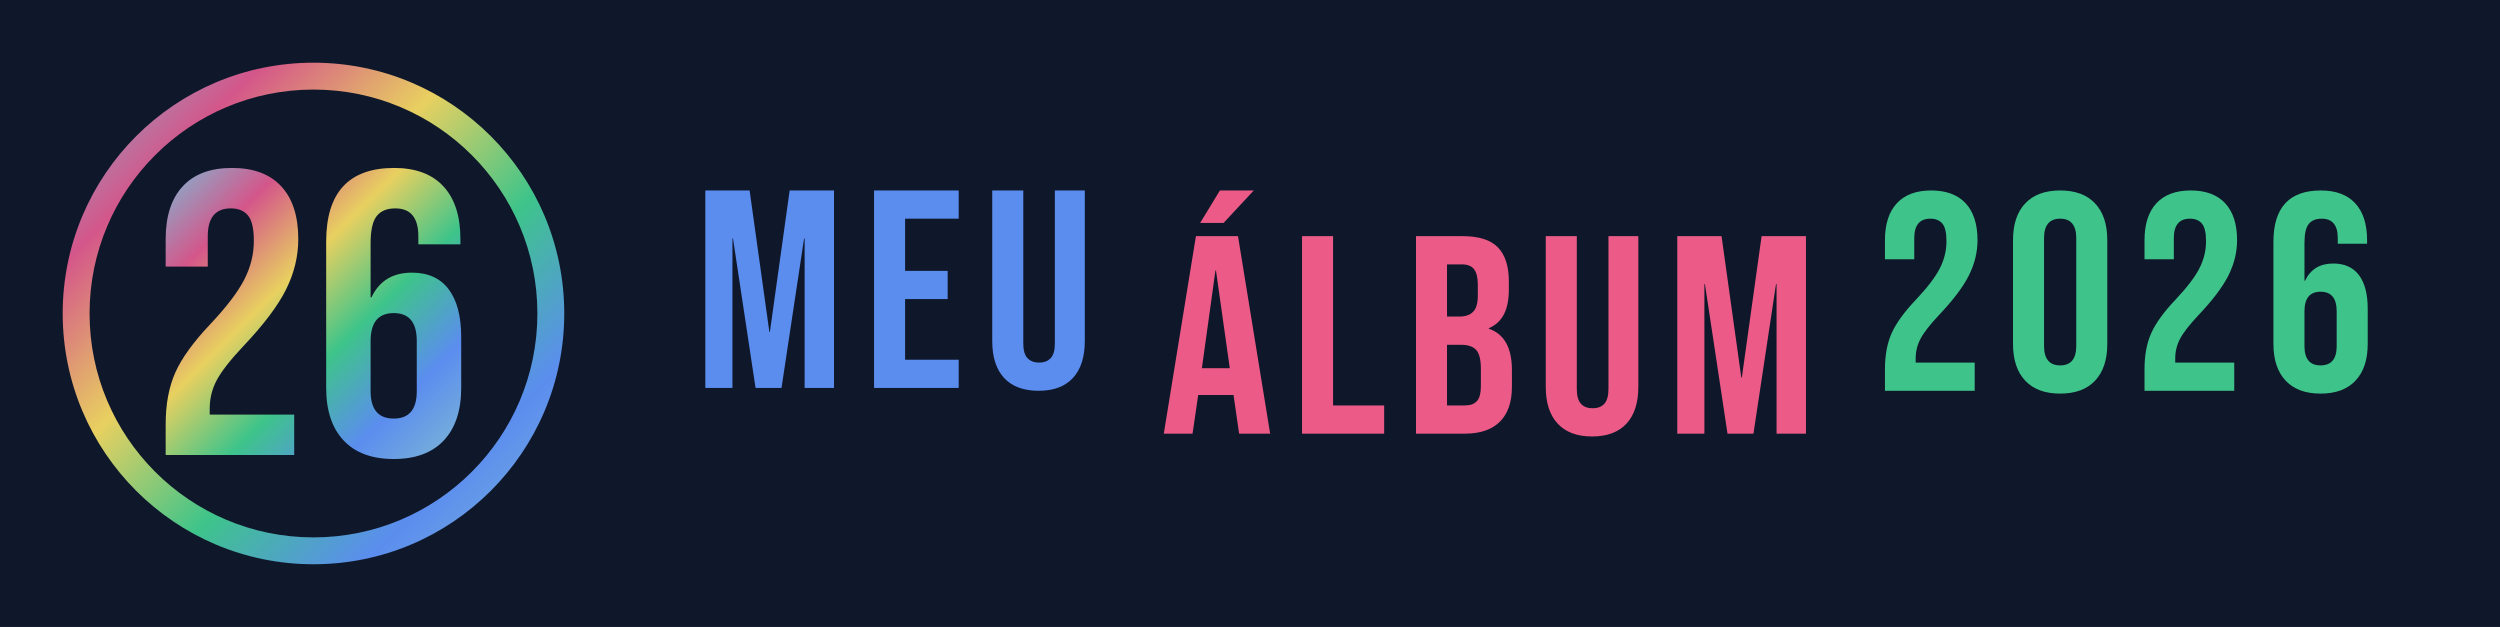
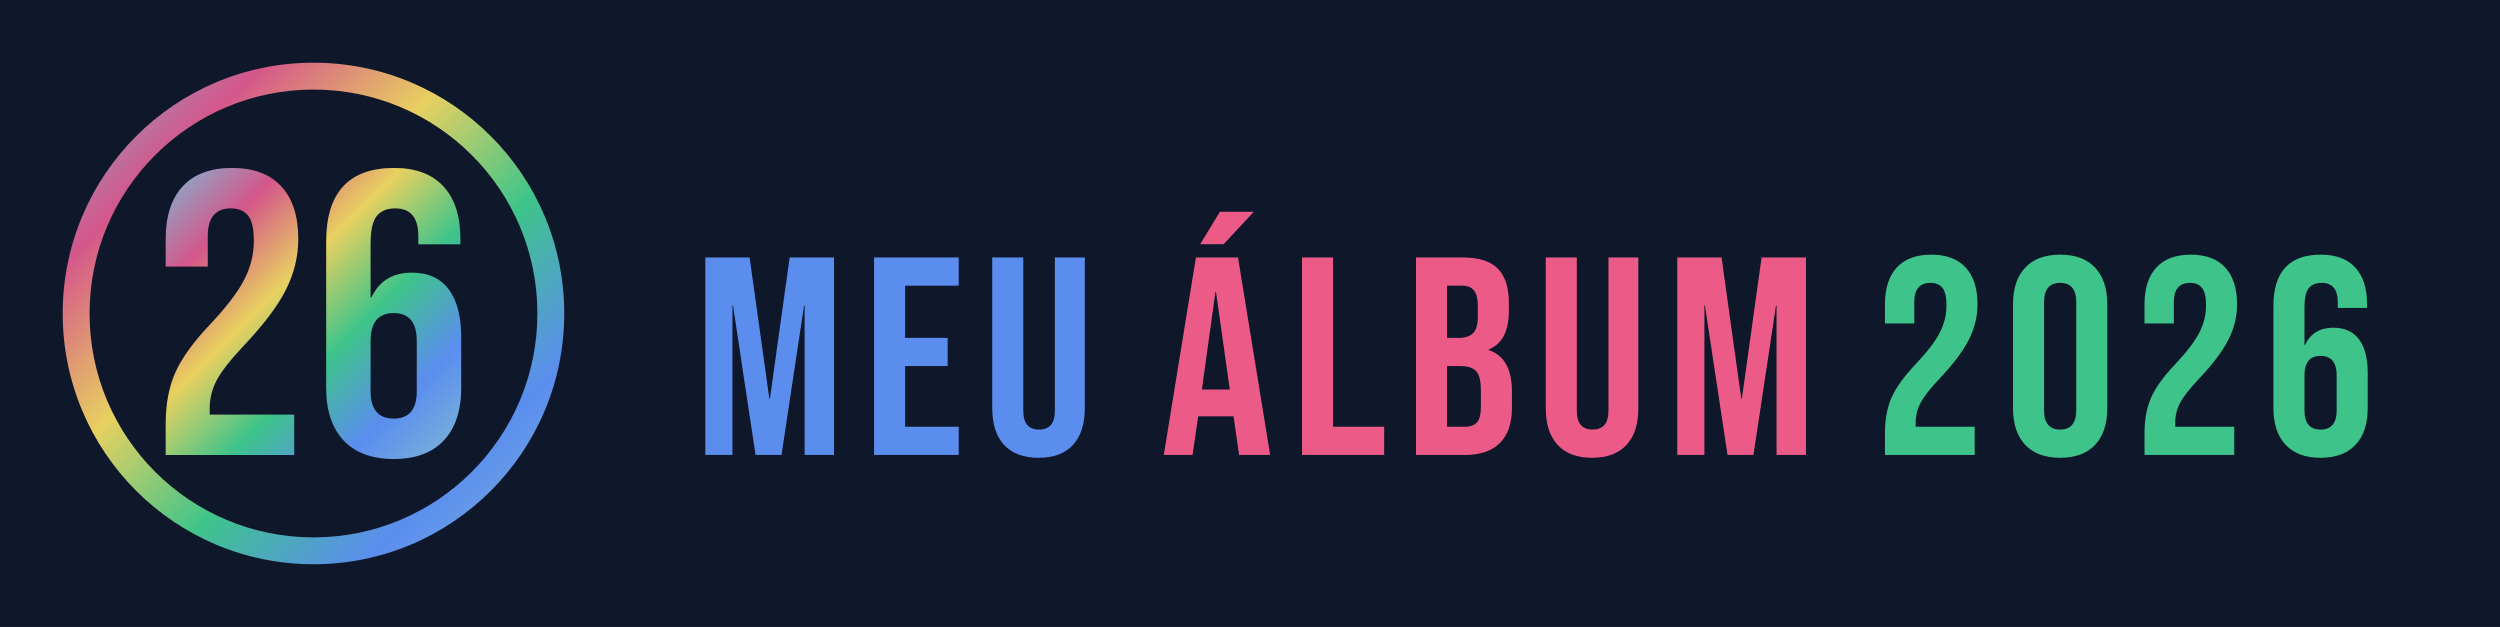
<svg xmlns="http://www.w3.org/2000/svg" viewBox="0 0 319 80" role="img" aria-label="Meu Álbum 2026">
  <defs>
    <linearGradient id="foil" x1="0" y1="0" x2="1" y2="1">
      <stop offset="0%" stop-color="#7eb8d4" />
      <stop offset="20%" stop-color="#d4568a" />
      <stop offset="40%" stop-color="#e8d060" />
      <stop offset="60%" stop-color="#3ec48a" />
      <stop offset="80%" stop-color="#5b8def" />
      <stop offset="100%" stop-color="#7eb8d4" />
    </linearGradient>
    <linearGradient id="grad-blue-mint" x1="0" y1="0" x2="1" y2="1">
      <stop offset="0%" stop-color="#5b8def" />
      <stop offset="100%" stop-color="#3ec48a" />
    </linearGradient>
  </defs>
  <rect width="319" height="80" fill="#0f172a" />
  <g transform="translate(8 8)">
    <circle cx="32" cy="32" r="32" fill="url(#foil)" />
    <circle cx="32" cy="32" r="28.571" fill="#0f172a" />
    <g transform="translate(13.14 13.43)">
      <path d="M0 36.63L0 32.71Q0 28.84 1.24 26.08Q2.48 23.32 5.67 19.96Q8.82 16.61 10.03 14.24Q11.25 11.87 11.25 9.29Q11.25 6.96 10.50 6.06Q9.75 5.16 8.31 5.16Q5.37 5.16 5.37 8.72L5.37 12.59L0 12.59L0 9.08Q0 4.69 2.17 2.35Q4.33 0 8.46 0Q12.59 0 14.75 2.35Q16.92 4.69 16.92 9.08Q16.92 12.38 15.35 15.53Q13.77 18.67 9.90 22.75Q7.38 25.43 6.50 27.11Q5.62 28.79 5.62 30.69L5.62 31.47L16.40 31.47L16.40 36.63L0 36.63M29.10 37.14Q24.92 37.14 22.70 34.77Q20.48 32.40 20.48 28.06L20.48 9.39Q20.48 0 29.15 0Q33.27 0 35.44 2.35Q37.61 4.69 37.61 9.08L37.61 9.75L32.24 9.75L32.24 8.72Q32.24 5.16 29.30 5.16Q27.70 5.16 26.93 6.14Q26.15 7.12 26.15 9.60L26.15 16.51L26.26 16.51Q27.75 13.36 31.42 13.36Q34.51 13.36 36.11 15.48Q37.71 17.59 37.71 21.62L37.71 28.06Q37.71 32.40 35.49 34.77Q33.27 37.14 29.10 37.14M29.10 31.98Q32.04 31.98 32.04 28.48L32.04 22.08Q32.04 18.52 29.10 18.52Q26.15 18.52 26.15 22.08L26.15 28.48Q26.15 31.98 29.10 31.98" fill="url(#foil)" />
    </g>
  </g>
-   <g transform="translate(0 24.304)">
+   <g transform="translate(0 27.02356)">
    <g transform="translate(90 0)">
-       <path d="M0 25.20L0 0L5.65 0L8.17 18.04L8.24 18.04L10.76 0L16.42 0L16.42 25.20L12.67 25.20L12.67 6.12L12.60 6.12L9.72 25.20L6.41 25.20L3.53 6.12L3.46 6.12L3.46 25.20L0 25.20M21.53 25.20L21.53 0L32.33 0L32.33 3.60L25.49 3.60L25.49 10.26L30.92 10.26L30.92 13.86L25.49 13.86L25.49 21.60L32.33 21.60L32.33 25.20L21.53 25.20M42.52 25.56Q39.64 25.56 38.12 23.92Q36.61 22.28 36.61 19.22L36.61 0L40.57 0L40.57 19.51Q40.57 20.81 41.09 21.38Q41.62 21.96 42.59 21.96Q43.56 21.96 44.08 21.38Q44.60 20.81 44.60 19.51L44.60 0L48.42 0L48.42 19.22Q48.42 22.28 46.91 23.92Q45.40 25.56 42.52 25.56" fill="#5b8def" transform="translate(0.00 0)" />
-       <path d="M0 31.03L4.10 5.83L9.47 5.83L13.57 31.03L9.61 31.03L8.89 26.03L8.89 26.10L4.39 26.10L3.67 31.03L0 31.03M4.86 22.68L8.42 22.68L6.66 10.22L6.59 10.22L4.86 22.68M4.64 4.14L7.16 0L11.48 0L7.63 4.14L4.64 4.14M17.64 31.03L17.64 5.83L21.60 5.83L21.60 27.43L28.12 27.43L28.12 31.03L17.64 31.03M32.18 31.03L32.18 5.83L38.16 5.83Q41.22 5.83 42.62 7.25Q44.03 8.68 44.03 11.63L44.03 12.64Q44.03 14.58 43.40 15.80Q42.77 17.03 41.47 17.57L41.47 17.64Q44.42 18.65 44.42 22.90L44.42 25.06Q44.42 27.97 42.89 29.50Q41.36 31.03 38.41 31.03L32.18 31.03M36.14 16.09L37.69 16.09Q38.88 16.09 39.47 15.48Q40.07 14.87 40.07 13.43L40.07 12.02Q40.07 10.66 39.58 10.04Q39.10 9.43 38.05 9.43L36.14 9.43L36.14 16.09M36.14 27.43L38.41 27.43Q39.46 27.43 39.96 26.87Q40.46 26.32 40.46 24.95L40.46 22.75Q40.46 21.02 39.87 20.36Q39.28 19.69 37.91 19.69L36.14 19.69L36.14 27.43M54.65 31.39Q51.77 31.39 50.26 29.75Q48.74 28.12 48.74 25.06L48.74 5.83L52.70 5.83L52.70 25.34Q52.70 26.64 53.23 27.22Q53.75 27.79 54.72 27.79Q55.69 27.79 56.21 27.22Q56.74 26.64 56.74 25.34L56.74 5.83L60.55 5.83L60.55 25.06Q60.55 28.12 59.04 29.75Q57.53 31.39 54.65 31.39M65.52 31.03L65.52 5.83L71.17 5.83L73.69 23.87L73.76 23.87L76.28 5.83L81.94 5.83L81.94 31.03L78.19 31.03L78.19 11.95L78.12 11.95L75.24 31.03L71.93 31.03L69.05 11.95L68.98 11.95L68.98 31.03" fill="#ec5b87" transform="translate(58.50 0)" />
-       <path d="M0 25.56L0 22.82Q0 20.12 0.86 18.20Q1.73 16.27 3.96 13.93Q6.16 11.59 7 9.94Q7.85 8.28 7.85 6.48Q7.85 4.86 7.33 4.23Q6.80 3.60 5.80 3.60Q3.74 3.60 3.74 6.08L3.74 8.78L0 8.78L0 6.34Q0 3.28 1.51 1.64Q3.02 0 5.90 0Q8.78 0 10.30 1.64Q11.81 3.28 11.81 6.34Q11.81 8.64 10.71 10.84Q9.61 13.03 6.91 15.88Q5.15 17.75 4.54 18.92Q3.92 20.09 3.92 21.42L3.92 21.96L11.45 21.96L11.45 25.56L0 25.56M22.36 25.92Q19.44 25.92 17.89 24.26Q16.34 22.61 16.34 19.58L16.34 6.34Q16.34 3.31 17.89 1.66Q19.44 0 22.36 0Q25.27 0 26.82 1.66Q28.37 3.31 28.37 6.34L28.37 19.58Q28.37 22.61 26.82 24.26Q25.27 25.92 22.36 25.92M22.36 22.32Q24.41 22.32 24.41 19.84L24.41 6.08Q24.41 3.60 22.36 3.60Q20.30 3.60 20.30 6.08L20.30 19.84Q20.30 22.32 22.36 22.32M33.12 25.56L33.12 22.82Q33.12 20.12 33.98 18.20Q34.85 16.27 37.08 13.93Q39.28 11.59 40.12 9.94Q40.97 8.28 40.97 6.48Q40.97 4.86 40.45 4.23Q39.92 3.60 38.92 3.60Q36.86 3.60 36.86 6.08L36.86 8.78L33.12 8.78L33.12 6.34Q33.12 3.28 34.63 1.64Q36.14 0 39.02 0Q41.90 0 43.42 1.64Q44.93 3.28 44.93 6.34Q44.93 8.64 43.83 10.84Q42.73 13.03 40.03 15.88Q38.27 17.75 37.66 18.92Q37.04 20.09 37.04 21.42L37.04 21.96L44.57 21.96L44.57 25.56L33.12 25.56M55.58 25.92Q52.67 25.92 51.12 24.26Q49.57 22.61 49.57 19.58L49.57 6.55Q49.57 0 55.62 0Q58.50 0 60.01 1.64Q61.52 3.28 61.52 6.34L61.52 6.80L57.78 6.80L57.78 6.08Q57.78 3.60 55.73 3.60Q54.61 3.60 54.07 4.28Q53.53 4.97 53.53 6.70L53.53 11.52L53.60 11.52Q54.65 9.32 57.20 9.32Q59.36 9.32 60.48 10.80Q61.60 12.28 61.60 15.08L61.60 19.58Q61.60 22.61 60.05 24.26Q58.50 25.92 55.58 25.92M55.58 22.32Q57.64 22.32 57.64 19.87L57.64 15.41Q57.64 12.92 55.58 12.92Q53.53 12.92 53.53 15.41L53.53 19.87Q53.53 22.32 55.58 22.32" fill="#3ec48a" transform="translate(150.52 0)" />
+       <path d="M0 25.20L0 0L5.65 0L8.17 18.04L8.24 18.04L10.76 0L16.42 0L16.42 25.20L12.67 25.20L12.67 6.12L12.60 6.12L9.72 25.20L6.41 25.20L3.53 6.12L3.46 6.12L3.46 25.20L0 25.20M21.53 25.20L21.53 0L32.33 0L32.33 3.60L25.49 3.60L25.49 10.26L30.92 10.26L30.92 13.86L25.49 13.86L25.49 21.60L32.33 21.60L32.33 25.20L21.53 25.20M42.52 25.56Q39.64 25.56 38.12 23.92Q36.61 22.28 36.61 19.22L36.61 0L40.57 0L40.57 19.51Q40.57 20.81 41.09 21.38Q41.62 21.96 42.59 21.96Q43.56 21.96 44.08 21.38Q44.60 20.81 44.60 19.51L44.60 0L48.42 0L48.42 19.22Q48.42 22.28 46.91 23.92Q45.40 25.56 42.52 25.56" fill="#5b8def" transform="translate(0.00 5.83)" />
+       <path d="M0 31.03L4.10 5.83L9.47 5.83L13.57 31.03L9.61 31.03L8.89 26.03L8.89 26.10L4.39 26.10L3.67 31.03L0 31.03M4.86 22.68L8.42 22.68L6.66 10.22L6.59 10.22L4.86 22.68M4.64 4.14L7.16 0L11.48 0L7.63 4.14L4.64 4.14M17.64 31.03L17.64 5.83L21.60 5.83L21.60 27.43L28.12 27.43L28.12 31.03L17.64 31.03M32.18 31.03L32.18 5.83L38.16 5.83Q41.22 5.83 42.62 7.25Q44.03 8.68 44.03 11.63L44.03 12.64Q44.03 14.58 43.40 15.80Q42.77 17.03 41.47 17.57L41.47 17.64Q44.42 18.65 44.42 22.90L44.42 25.06Q44.42 27.97 42.89 29.50Q41.36 31.03 38.41 31.03L32.18 31.03M36.14 16.09L37.69 16.09Q38.88 16.09 39.47 15.48Q40.07 14.87 40.07 13.43L40.07 12.02Q40.07 10.66 39.58 10.04Q39.10 9.43 38.05 9.43L36.14 9.43L36.14 16.09M36.14 27.43L38.41 27.43Q39.46 27.43 39.96 26.87Q40.46 26.32 40.46 24.95L40.46 22.75Q40.46 21.02 39.87 20.36Q39.28 19.69 37.91 19.69L36.14 19.69L36.14 27.43M54.65 31.39Q51.77 31.39 50.26 29.75Q48.74 28.12 48.74 25.06L48.74 5.83L52.70 5.83L52.70 25.34Q52.70 26.64 53.23 27.22Q53.75 27.79 54.72 27.79Q55.69 27.79 56.21 27.22Q56.74 26.64 56.74 25.34L56.74 5.83L60.55 5.83L60.55 25.06Q60.55 28.12 59.04 29.75Q57.53 31.39 54.65 31.39M65.52 31.03L65.52 5.83L71.17 5.83L73.69 23.87L73.76 23.87L76.28 5.83L81.94 5.83L81.94 31.03L78.19 31.03L78.19 11.95L78.12 11.95L75.24 31.03L71.93 31.03L69.05 11.95L68.98 11.95L68.98 31.03" fill="#ec5b87" transform="translate(58.50 0.00)" />
+       <path d="M0 25.56L0 22.82Q0 20.12 0.86 18.20Q1.73 16.27 3.96 13.93Q6.16 11.59 7 9.94Q7.85 8.28 7.85 6.48Q7.85 4.86 7.33 4.23Q6.80 3.60 5.80 3.60Q3.74 3.60 3.74 6.08L3.74 8.78L0 8.78L0 6.34Q0 3.28 1.51 1.64Q3.02 0 5.90 0Q8.78 0 10.30 1.64Q11.81 3.28 11.81 6.34Q11.81 8.64 10.71 10.84Q9.61 13.03 6.91 15.88Q5.15 17.75 4.54 18.92Q3.92 20.09 3.92 21.42L3.92 21.96L11.45 21.96L11.45 25.56L0 25.56M22.36 25.92Q19.44 25.92 17.89 24.26Q16.34 22.61 16.34 19.58L16.34 6.34Q16.34 3.31 17.89 1.66Q19.44 0 22.36 0Q25.27 0 26.82 1.66Q28.37 3.31 28.37 6.34L28.37 19.58Q28.37 22.61 26.82 24.26Q25.27 25.92 22.36 25.92M22.36 22.32Q24.41 22.32 24.41 19.84L24.41 6.08Q24.41 3.60 22.36 3.60Q20.30 3.60 20.30 6.08L20.30 19.84Q20.30 22.32 22.36 22.32M33.12 25.56L33.12 22.82Q33.12 20.12 33.98 18.20Q34.85 16.27 37.08 13.93Q39.28 11.59 40.12 9.94Q40.97 8.28 40.97 6.48Q40.97 4.86 40.45 4.23Q39.92 3.60 38.92 3.60Q36.86 3.60 36.86 6.08L36.86 8.78L33.12 8.78L33.12 6.34Q33.12 3.28 34.63 1.64Q36.14 0 39.02 0Q41.90 0 43.42 1.64Q44.93 3.28 44.93 6.34Q44.93 8.64 43.83 10.84Q42.73 13.03 40.03 15.88Q38.27 17.75 37.66 18.92Q37.04 20.09 37.04 21.42L37.04 21.96L44.57 21.96L44.57 25.56L33.12 25.56M55.58 25.92Q52.67 25.92 51.12 24.26Q49.57 22.61 49.57 19.58L49.57 6.55Q49.57 0 55.62 0Q58.50 0 60.01 1.64Q61.52 3.28 61.52 6.34L61.52 6.80L57.78 6.80L57.78 6.08Q57.78 3.60 55.73 3.60Q54.61 3.60 54.07 4.28Q53.53 4.97 53.53 6.70L53.53 11.52L53.60 11.52Q54.65 9.32 57.20 9.32Q59.36 9.32 60.48 10.80Q61.60 12.28 61.60 15.08L61.60 19.58Q61.60 22.61 60.05 24.26Q58.50 25.92 55.58 25.92M55.58 22.32Q57.64 22.32 57.64 19.87L57.64 15.41Q57.64 12.92 55.58 12.92Q53.53 12.92 53.53 15.41L53.53 19.87Q53.53 22.32 55.58 22.32" fill="#3ec48a" transform="translate(150.52 5.47)" />
    </g>
  </g>
</svg>
